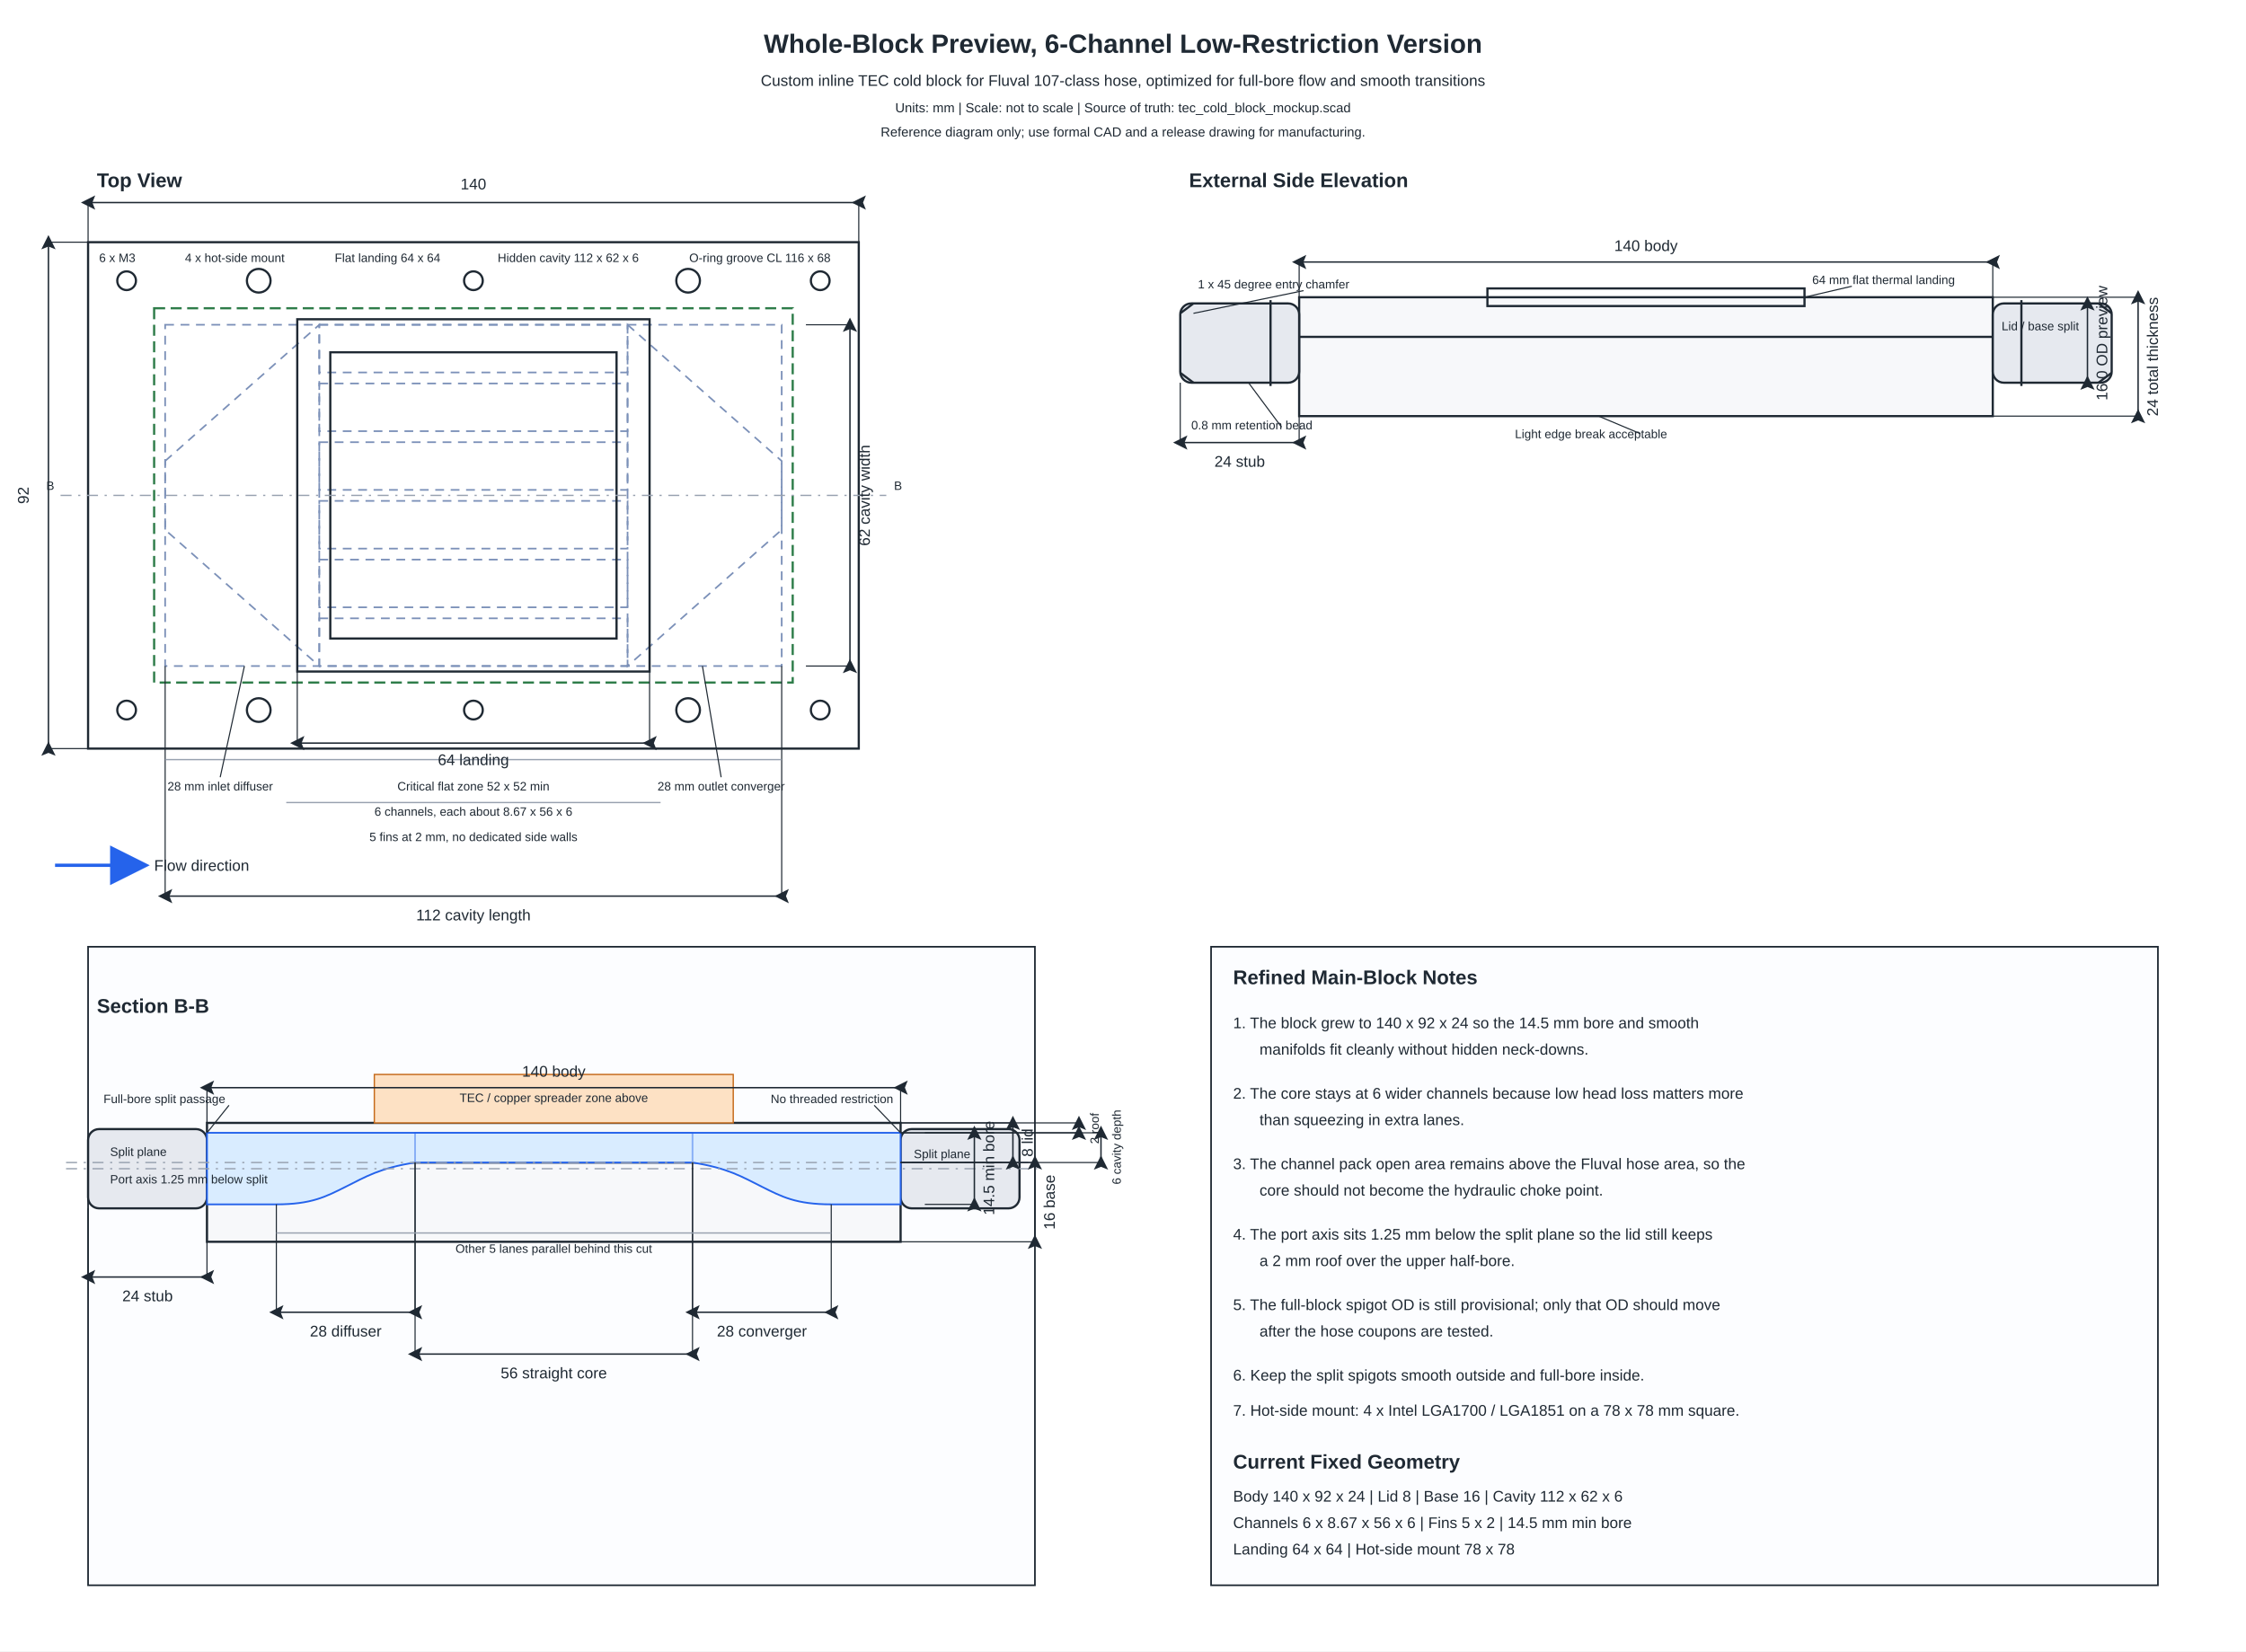
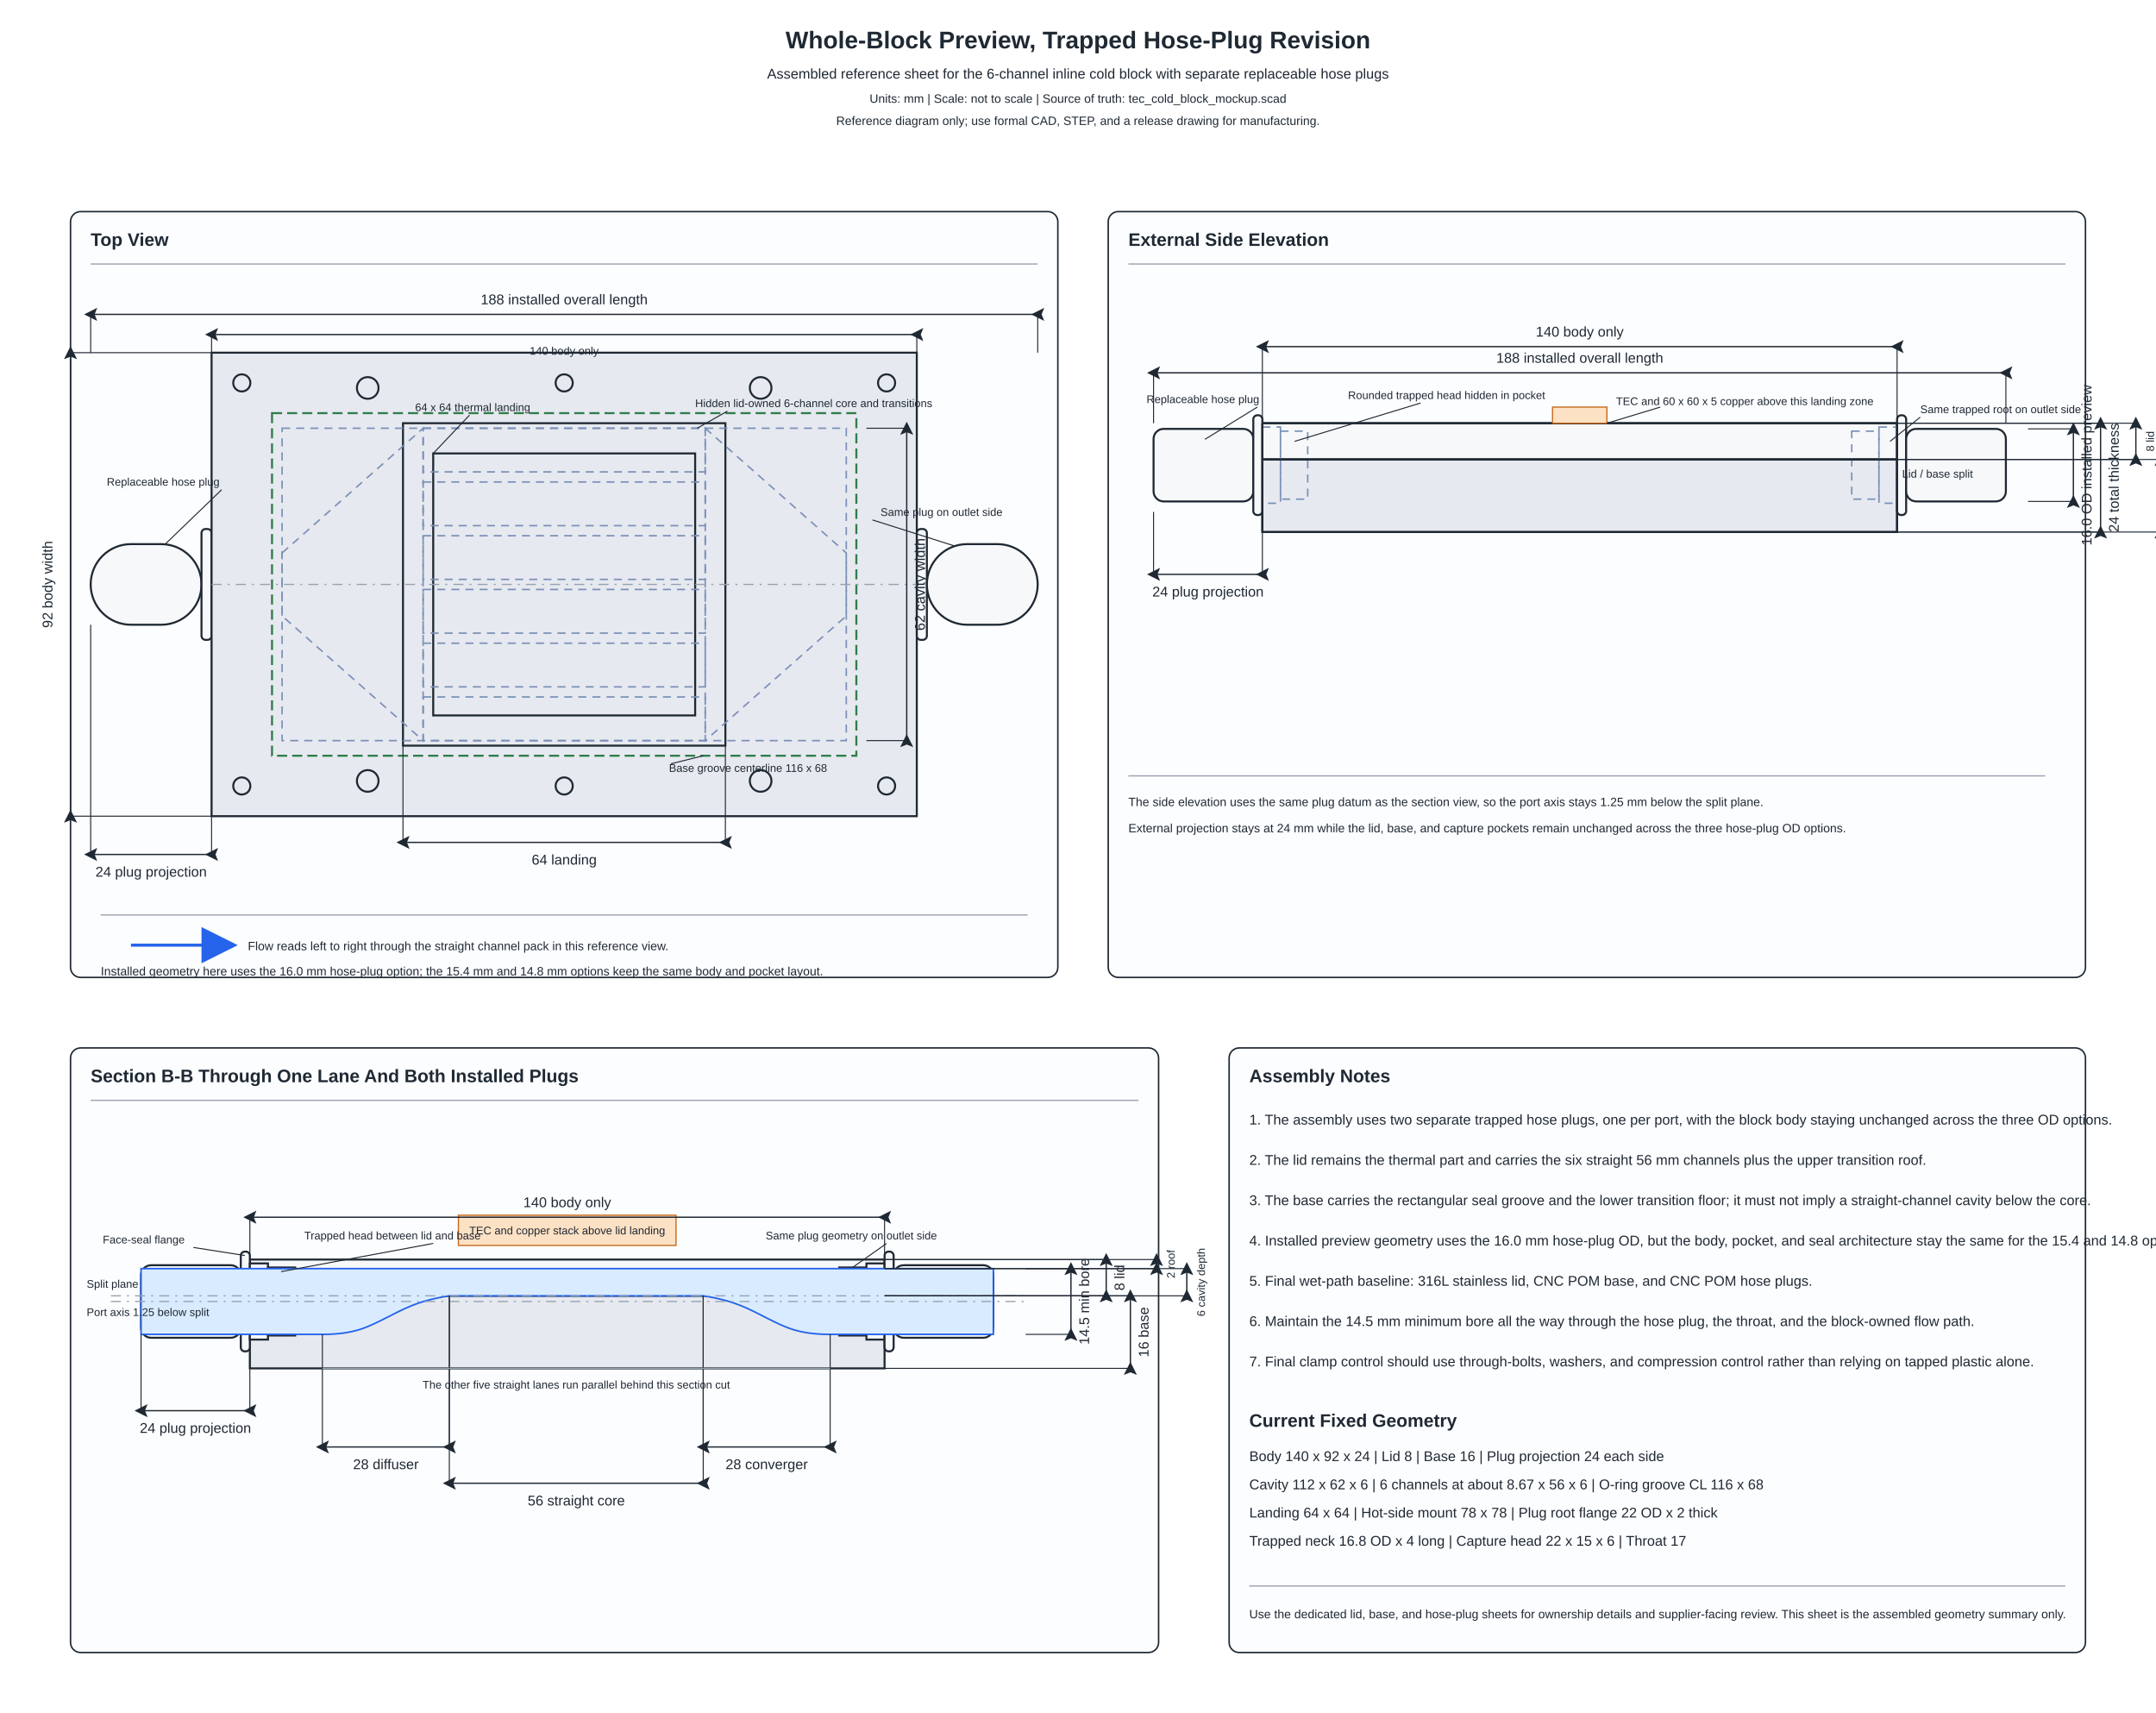
- <svg xmlns="http://www.w3.org/2000/svg" viewBox="0 0 2040 1500" width="2040" height="1500">
+ <svg xmlns="http://www.w3.org/2000/svg" viewBox="0 0 2140 1700" width="2140" height="1700">
  <defs>
    <marker id="dimArrow" markerWidth="10" markerHeight="10" refX="5" refY="5" orient="auto" markerUnits="strokeWidth">
      <path d="M0,5 L10,0 L8,5 L10,10 z" fill="#1f2933" />
    </marker>
    <marker id="flowArrow" markerWidth="12" markerHeight="12" refX="10" refY="6" orient="auto" markerUnits="strokeWidth">
      <path d="M0,0 L12,6 L0,12 z" fill="#2563eb" />
    </marker>
    <style>
      .title { font: 700 24px Arial, sans-serif; fill: #1f2933; }
      .subtitle { font: 700 18px Arial, sans-serif; fill: #1f2933; }
      .label { font: 14px Arial, sans-serif; fill: #1f2933; }
      .small { font: 12px Arial, sans-serif; fill: #1f2933; }
      .tiny { font: 11px Arial, sans-serif; fill: #1f2933; }
      .outline { fill: none; stroke: #1f2933; stroke-width: 2; }
      .hidden { fill: none; stroke: #7b90b8; stroke-width: 1.5; stroke-dasharray: 8 6; }
      .centerline { fill: none; stroke: #98a1af; stroke-width: 1.2; stroke-dasharray: 10 6 2 6; }
      .dim { fill: none; stroke: #1f2933; stroke-width: 1.3; marker-start: url(#dimArrow); marker-end: url(#dimArrow); }
      .ext { fill: none; stroke: #1f2933; stroke-width: 1; }
      .leader { fill: none; stroke: #1f2933; stroke-width: 1; }
      .divider { fill: none; stroke: #98a1af; stroke-width: 1.2; }
      .water { fill: #d9ecff; stroke: #2563eb; stroke-width: 1.6; }
      .metalA { fill: #f7f8fa; stroke: #1f2933; stroke-width: 2; }
      .metalB { fill: #e6e9ef; stroke: #1f2933; stroke-width: 2; }
      .oring { fill: none; stroke: #2f7d4a; stroke-width: 2; stroke-dasharray: 10 5; }
      .heat { fill: #fde1c4; stroke: #c56a1b; stroke-width: 1.2; }
      .noteBox { fill: #fcfdff; stroke: #1f2933; stroke-width: 1.5; }
    </style>
  </defs>
-   <rect x="0" y="0" width="2040" height="1500" fill="#fff" />
-   <text x="1020" y="48" text-anchor="middle" class="title">Whole-Block Preview, 6-Channel Low-Restriction Version</text>
-   <text x="1020" y="78" text-anchor="middle" class="label">Custom inline TEC cold block for Fluval 107-class hose, optimized for full-bore flow and smooth transitions</text>
-   <text x="1020" y="102" text-anchor="middle" class="small">Units: mm | Scale: not to scale | Source of truth: tec_cold_block_mockup.scad</text>
-   <text x="1020" y="124" text-anchor="middle" class="small">Reference diagram only; use formal CAD and a release drawing for manufacturing.</text>
-   <g transform="translate(80,220)">
-     <text x="8" y="-50" class="subtitle">Top View</text>
-     <rect x="0" y="0" width="700" height="460" class="outline" />
-     <rect x="70" y="75" width="560" height="310" class="hidden" />
-     <polygon points="70,198.75 210,75 210,385 70,261.25" class="hidden" />
-     <polygon points="490,75 630,198.75 630,261.25 490,385" class="hidden" />
-     <rect x="210" y="75" width="280" height="43.33" class="hidden" />
-     <rect x="210" y="128.33" width="280" height="43.33" class="hidden" />
-     <rect x="210" y="181.67" width="280" height="43.33" class="hidden" />
-     <rect x="210" y="235" width="280" height="43.33" class="hidden" />
-     <rect x="210" y="288.33" width="280" height="43.33" class="hidden" />
-     <rect x="210" y="341.67" width="280" height="43.33" class="hidden" />
-     <rect x="190" y="70" width="320" height="320" class="outline" />
-     <rect x="220" y="100" width="260" height="260" class="outline" />
-     <rect x="60" y="60" width="580" height="340" class="oring" />
-     <text x="10" y="18" class="tiny">6 x M3</text>
-     <text x="88" y="18" class="tiny">4 x hot-side mount</text>
-     <text x="224" y="18" class="tiny">Flat landing 64 x 64</text>
-     <text x="372" y="18" class="tiny">Hidden cavity 112 x 62 x 6</text>
-     <text x="546" y="18" class="tiny" fill="#2f7d4a">O-ring groove CL 116 x 68</text>
-     <circle cx="35" cy="35" r="8.5" class="outline" />
-     <circle cx="155" cy="35" r="10.75" class="outline" />
-     <circle cx="350" cy="35" r="8.5" class="outline" />
-     <circle cx="545" cy="35" r="10.75" class="outline" />
-     <circle cx="665" cy="35" r="8.5" class="outline" />
-     <circle cx="35" cy="425" r="8.5" class="outline" />
-     <circle cx="155" cy="425" r="10.75" class="outline" />
-     <circle cx="350" cy="425" r="8.5" class="outline" />
-     <circle cx="545" cy="425" r="10.75" class="outline" />
-     <circle cx="665" cy="425" r="8.5" class="outline" />
-     <line x1="-25" y1="230" x2="725" y2="230" class="centerline" />
-     <text x="-38" y="225" class="tiny">B</text>
-     <text x="732" y="225" class="tiny">B</text>
-     <line x1="-30" y1="566" x2="50" y2="566" stroke="#2563eb" stroke-width="3" marker-end="url(#flowArrow)" />
-     <text x="60" y="571" class="label" fill="#2563eb">Flow direction</text>
-     <line x1="0" y1="0" x2="0" y2="-36" class="ext" />
-     <line x1="700" y1="0" x2="700" y2="-36" class="ext" />
-     <line x1="0" y1="-36" x2="700" y2="-36" class="dim" />
-     <text x="350" y="-48" text-anchor="middle" class="label">140</text>
-     <line x1="0" y1="0" x2="-36" y2="0" class="ext" />
-     <line x1="0" y1="460" x2="-36" y2="460" class="ext" />
-     <line x1="-36" y1="0" x2="-36" y2="460" class="dim" />
-     <text x="-54" y="230" transform="rotate(-90 -54 230)" text-anchor="middle" class="label">92</text>
-     <line x1="70" y1="594" x2="630" y2="594" class="dim" />
-     <line x1="70" y1="385" x2="70" y2="594" class="ext" />
-     <line x1="630" y1="385" x2="630" y2="594" class="ext" />
-     <text x="350" y="616" text-anchor="middle" class="label">112 cavity length</text>
-     <line x1="652" y1="75" x2="692" y2="75" class="ext" />
-     <line x1="652" y1="385" x2="692" y2="385" class="ext" />
-     <line x1="692" y1="75" x2="692" y2="385" class="dim" />
-     <text x="710" y="230" transform="rotate(-90 710 230)" text-anchor="middle" class="label">62 cavity width</text>
-     <line x1="190" y1="455" x2="510" y2="455" class="dim" />
-     <line x1="190" y1="390" x2="190" y2="455" class="ext" />
-     <line x1="510" y1="390" x2="510" y2="455" class="ext" />
-     <line x1="70" y1="470" x2="630" y2="470" class="divider" />
-     <text x="120" y="498" text-anchor="middle" class="tiny">28 mm inlet diffuser</text>
-     <line x1="120" y1="486" x2="142" y2="385" class="leader" />
-     <text x="350" y="475" text-anchor="middle" class="label">64 landing</text>
-     <text x="350" y="498" text-anchor="middle" class="tiny">Critical flat zone 52 x 52 min</text>
-     <text x="575" y="498" text-anchor="middle" class="tiny">28 mm outlet converger</text>
-     <line x1="575" y1="486" x2="558" y2="385" class="leader" />
-     <line x1="180" y1="509" x2="520" y2="509" class="divider" />
-     <text x="350" y="521" text-anchor="middle" class="tiny">6 channels, each about 8.67 x 56 x 6</text>
-     <text x="350" y="544" text-anchor="middle" class="tiny">5 fins at 2 mm, no dedicated side walls</text>
-   </g>
-   <g transform="translate(1072,220)">
-     <text x="8" y="-50" class="subtitle">External Side Elevation</text>
-     <rect x="108" y="50" width="630" height="108" class="metalA" />
-     <rect x="0" y="55.625" width="108" height="72" rx="10" ry="10" class="metalB" />
-     <rect x="738" y="55.625" width="108" height="72" rx="10" ry="10" class="metalB" />
-     <line x1="0" y1="64.625" x2="12" y2="55.625" class="outline" />
-     <line x1="0" y1="118.625" x2="12" y2="127.625" class="outline" />
-     <line x1="846" y1="64.625" x2="834" y2="55.625" class="outline" />
-     <line x1="846" y1="118.625" x2="834" y2="127.625" class="outline" />
-     <line x1="82" y1="52.625" x2="82" y2="130.625" class="outline" />
-     <line x1="764" y1="52.625" x2="764" y2="130.625" class="outline" />
-     <line x1="108" y1="86" x2="738" y2="86" class="outline" />
-     <text x="746" y="80" class="tiny">Lid / base split</text>
-     <rect x="279" y="42" width="288" height="16" class="outline" />
-     <text x="574" y="38" class="tiny">64 mm flat thermal landing</text>
-     <line x1="610" y1="40" x2="567" y2="50" class="leader" />
-     <text x="16" y="42" class="tiny">1 x 45 degree entry chamfer</text>
-     <line x1="112" y1="44" x2="12" y2="64.625" class="leader" />
-     <text x="10" y="170" class="tiny">0.8 mm retention bead</text>
-     <line x1="92" y1="168" x2="62" y2="127.625" class="leader" />
-     <text x="304" y="178" class="tiny">Light edge break acceptable</text>
-     <line x1="418" y1="174" x2="380" y2="158" class="leader" />
-     <line x1="108" y1="18" x2="738" y2="18" class="dim" />
-     <line x1="108" y1="50" x2="108" y2="18" class="ext" />
-     <line x1="738" y1="50" x2="738" y2="18" class="ext" />
-     <text x="423" y="8" text-anchor="middle" class="label">140 body</text>
-     <line x1="0" y1="182" x2="108" y2="182" class="dim" />
-     <line x1="0" y1="127.625" x2="0" y2="182" class="ext" />
-     <line x1="108" y1="127.625" x2="108" y2="182" class="ext" />
-     <text x="54" y="204" text-anchor="middle" class="label">24 stub</text>
-     <line x1="780" y1="55.625" x2="824" y2="55.625" class="ext" />
-     <line x1="780" y1="127.625" x2="824" y2="127.625" class="ext" />
-     <line x1="824" y1="55.625" x2="824" y2="127.625" class="dim" />
-     <text x="842" y="91.625" transform="rotate(-90 842 91.625)" text-anchor="middle" class="label">16.0 OD preview</text>
-     <line x1="870" y1="50" x2="870" y2="158" class="dim" />
-     <line x1="738" y1="50" x2="870" y2="50" class="ext" />
-     <line x1="738" y1="158" x2="870" y2="158" class="ext" />
-     <text x="888" y="104" transform="rotate(-90 888 104)" text-anchor="middle" class="label">24 total thickness</text>
-   </g>
-   <g transform="translate(80,860)">
-     <rect x="0" y="0" width="860" height="580" class="noteBox" />
-     <g transform="translate(0,110)">
-       <text x="8" y="-50" class="subtitle">Section B-B</text>
-       <rect x="108" y="50" width="630" height="108" class="metalA" />
-       <rect x="0" y="55.625" width="108" height="72" rx="10" ry="10" class="metalB" />
-       <rect x="738" y="55.625" width="108" height="72" rx="10" ry="10" class="metalB" />
-       <line x1="108" y1="86" x2="738" y2="86" class="outline" />
-       <text x="750" y="82" class="tiny">Split plane</text>
-       <path d="M 108 59 L 738 59 L 738 124 L 675 124 C 643 124 630 117 612 108 C 594 99 581 91 549 86 L 297 86 C 265 91 252 99 234 108 C 216 117 203 124 171 124 L 108 124 Z" class="water" />
-       <rect x="297" y="59" width="252" height="27" class="water" opacity="0.45" />
-       <rect x="260" y="6" width="326" height="44" class="heat" />
-       <text x="423" y="31" text-anchor="middle" class="tiny">TEC / copper spreader zone above</text>
-       <line x1="-20" y1="86" x2="866" y2="86" class="centerline" />
-       <line x1="-20" y1="91.625" x2="866" y2="91.625" class="centerline" />
-       <text x="20" y="80" class="tiny">Split plane</text>
-       <text x="20" y="105" class="tiny">Port axis 1.25 mm below split</text>
-       <text x="14" y="32" class="tiny">Full-bore split passage</text>
-       <line x1="128" y1="34" x2="108" y2="59" class="leader" />
-       <text x="620" y="32" class="tiny">No threaded restriction</text>
-       <line x1="714" y1="34" x2="738" y2="59" class="leader" />
-       <line x1="108" y1="18" x2="738" y2="18" class="dim" />
-       <line x1="108" y1="50" x2="108" y2="18" class="ext" />
-       <line x1="738" y1="50" x2="738" y2="18" class="ext" />
-       <text x="423" y="8" text-anchor="middle" class="label">140 body</text>
-       <line x1="0" y1="190" x2="108" y2="190" class="dim" />
-       <line x1="0" y1="127.625" x2="0" y2="190" class="ext" />
-       <line x1="108" y1="127.625" x2="108" y2="190" class="ext" />
-       <text x="54" y="212" text-anchor="middle" class="label">24 stub</text>
-       <line x1="760" y1="59" x2="805" y2="59" class="ext" />
-       <line x1="760" y1="124" x2="805" y2="124" class="ext" />
-       <line x1="805" y1="59" x2="805" y2="124" class="dim" />
-       <text x="823" y="91" transform="rotate(-90 823 91)" text-anchor="middle" class="label">14.5 min bore</text>
-       <line x1="840" y1="50" x2="840" y2="86" class="dim" />
-       <line x1="738" y1="50" x2="840" y2="50" class="ext" />
-       <line x1="738" y1="86" x2="840" y2="86" class="ext" />
-       <text x="858" y="68" transform="rotate(-90 858 68)" text-anchor="middle" class="label">8 lid</text>
-       <line x1="860" y1="86" x2="860" y2="158" class="dim" />
-       <line x1="738" y1="86" x2="860" y2="86" class="ext" />
-       <line x1="738" y1="158" x2="860" y2="158" class="ext" />
-       <text x="878" y="122" transform="rotate(-90 878 122)" text-anchor="middle" class="label">16 base</text>
-       <line x1="900" y1="50" x2="900" y2="59" class="dim" />
-       <line x1="738" y1="50" x2="900" y2="50" class="ext" />
-       <line x1="738" y1="59" x2="900" y2="59" class="ext" />
-       <text x="918" y="55" transform="rotate(-90 918 55)" text-anchor="middle" class="tiny">2 roof</text>
-       <line x1="920" y1="59" x2="920" y2="86" class="dim" />
-       <line x1="738" y1="59" x2="920" y2="59" class="ext" />
-       <line x1="738" y1="86" x2="920" y2="86" class="ext" />
-       <text x="938" y="72" transform="rotate(-90 938 72)" text-anchor="middle" class="tiny">6 cavity depth</text>
-       <line x1="171" y1="222" x2="297" y2="222" class="dim" />
-       <line x1="171" y1="124" x2="171" y2="222" class="ext" />
-       <line x1="297" y1="86" x2="297" y2="222" class="ext" />
-       <text x="234" y="244" text-anchor="middle" class="label">28 diffuser</text>
-       <line x1="297" y1="260" x2="549" y2="260" class="dim" />
-       <line x1="297" y1="86" x2="297" y2="260" class="ext" />
-       <line x1="549" y1="86" x2="549" y2="260" class="ext" />
-       <text x="423" y="282" text-anchor="middle" class="label">56 straight core</text>
-       <line x1="549" y1="222" x2="675" y2="222" class="dim" />
-       <line x1="549" y1="86" x2="549" y2="222" class="ext" />
-       <line x1="675" y1="124" x2="675" y2="222" class="ext" />
-       <text x="612" y="244" text-anchor="middle" class="label">28 converger</text>
-       <line x1="171" y1="150" x2="675" y2="150" class="divider" />
-       <text x="423" y="168" text-anchor="middle" class="tiny">Other 5 lanes parallel behind this cut</text>
+   <rect x="0" y="0" width="2140" height="1700" fill="#fff" />
+   <text x="1070" y="48" text-anchor="middle" class="title">Whole-Block Preview, Trapped Hose-Plug Revision</text>
+   <text x="1070" y="78" text-anchor="middle" class="label">Assembled reference sheet for the 6-channel inline cold block with separate replaceable hose plugs</text>
+   <text x="1070" y="102" text-anchor="middle" class="small">Units: mm | Scale: not to scale | Source of truth: tec_cold_block_mockup.scad</text>
+   <text x="1070" y="124" text-anchor="middle" class="small">Reference diagram only; use formal CAD, STEP, and a release drawing for manufacturing.</text>
+   <g transform="translate(70,210)">
+     <rect x="0" y="0" width="980" height="760" rx="10" ry="10" class="noteBox" />
+     <text x="20" y="34" class="subtitle">Top View</text>
+     <line x1="20" y1="52" x2="960" y2="52" class="divider" />
+     <g transform="translate(0,10)">
+       <rect x="20" y="320" width="110" height="80" rx="40" ry="40" class="metalA" />
+       <rect x="130" y="305" width="10" height="110" rx="4" ry="4" class="metalA" />
+       <rect x="140" y="130" width="700" height="460" class="metalB" />
+       <rect x="840" y="305" width="10" height="110" rx="4" ry="4" class="metalA" />
+       <rect x="850" y="320" width="110" height="80" rx="40" ry="40" class="metalA" />
+       <rect x="200" y="190" width="580" height="340" class="oring" />
+       <rect x="330" y="200" width="320" height="320" class="outline" />
+       <rect x="360" y="230" width="260" height="260" class="outline" />
+       <rect x="210" y="205" width="560" height="310" class="hidden" />
+       <polygon points="210,328.75 350,205 350,515 210,391.25" class="hidden" />
+       <polygon points="630,205 770,328.75 770,391.25 630,515" class="hidden" />
+       <rect x="350" y="205" width="280" height="43.33" class="hidden" />
+       <rect x="350" y="258.33" width="280" height="43.33" class="hidden" />
+       <rect x="350" y="311.67" width="280" height="43.33" class="hidden" />
+       <rect x="350" y="365" width="280" height="43.33" class="hidden" />
+       <rect x="350" y="418.33" width="280" height="43.33" class="hidden" />
+       <rect x="350" y="471.67" width="280" height="43.33" class="hidden" />
+       <circle cx="170" cy="160" r="8.5" class="outline" />
+       <circle cx="295" cy="165" r="10.75" class="outline" />
+       <circle cx="490" cy="160" r="8.5" class="outline" />
+       <circle cx="685" cy="165" r="10.75" class="outline" />
+       <circle cx="810" cy="160" r="8.5" class="outline" />
+       <circle cx="170" cy="560" r="8.5" class="outline" />
+       <circle cx="295" cy="555" r="10.75" class="outline" />
+       <circle cx="490" cy="560" r="8.5" class="outline" />
+       <circle cx="685" cy="555" r="10.75" class="outline" />
+       <circle cx="810" cy="560" r="8.5" class="outline" />
+       <line x1="140" y1="360" x2="840" y2="360" class="centerline" />
+       <line x1="20" y1="92" x2="960" y2="92" class="dim" />
+       <line x1="20" y1="130" x2="20" y2="92" class="ext" />
+       <line x1="960" y1="130" x2="960" y2="92" class="ext" />
+       <text x="490" y="82" text-anchor="middle" class="label">188 installed overall length</text>
+       <line x1="140" y1="112" x2="840" y2="112" class="dim" />
+       <line x1="140" y1="130" x2="140" y2="112" class="ext" />
+       <line x1="840" y1="130" x2="840" y2="112" class="ext" />
+       <text x="490" y="132" text-anchor="middle" class="tiny">140 body only</text>
+       <line x1="0" y1="130" x2="0" y2="590" class="dim" />
+       <line x1="140" y1="130" x2="0" y2="130" class="ext" />
+       <line x1="140" y1="590" x2="0" y2="590" class="ext" />
+       <text x="-18" y="360" transform="rotate(-90 -18 360)" text-anchor="middle" class="label">92 body width</text>
+       <line x1="20" y1="628" x2="140" y2="628" class="dim" />
+       <line x1="20" y1="400" x2="20" y2="628" class="ext" />
+       <line x1="140" y1="415" x2="140" y2="628" class="ext" />
+       <text x="80" y="650" text-anchor="middle" class="label">24 plug projection</text>
+       <line x1="330" y1="616" x2="650" y2="616" class="dim" />
+       <line x1="330" y1="520" x2="330" y2="616" class="ext" />
+       <line x1="650" y1="520" x2="650" y2="616" class="ext" />
+       <text x="490" y="638" text-anchor="middle" class="label">64 landing</text>
+       <line x1="790" y1="205" x2="830" y2="205" class="ext" />
+       <line x1="790" y1="515" x2="830" y2="515" class="ext" />
+       <line x1="830" y1="205" x2="830" y2="515" class="dim" />
+       <text x="848" y="360" transform="rotate(-90 848 360)" text-anchor="middle" class="label">62 cavity width</text>
+       <text x="36" y="262" class="tiny">Replaceable hose plug</text>
+       <line x1="150" y1="266" x2="94" y2="320" class="leader" />
+       <text x="804" y="292" class="tiny">Same plug on outlet side</text>
+       <line x1="796" y1="296" x2="878" y2="322" class="leader" />
+       <text x="620" y="184" class="tiny">Hidden lid-owned 6-channel core and transitions</text>
+       <line x1="652" y1="188" x2="622" y2="205" class="leader" />
+       <text x="594" y="546" class="tiny" fill="#2f7d4a">Base groove centerline 116 x 68</text>
+       <line x1="596" y1="538" x2="628" y2="530" class="leader" />
+       <text x="342" y="188" class="tiny">64 x 64 thermal landing</text>
+       <line x1="396" y1="192" x2="360" y2="230" class="leader" />
+       <line x1="30" y1="688" x2="950" y2="688" class="divider" />
+       <line x1="60" y1="718" x2="160" y2="718" stroke="#2563eb" stroke-width="3" marker-end="url(#flowArrow)" />
+       <text x="176" y="723" class="small" fill="#2563eb">Flow reads left to right through the straight channel pack in this reference view.</text>
+       <text x="30" y="748" class="small">Installed geometry here uses the 16.0 mm hose-plug option; the 15.4 mm and 14.8 mm options keep the same body and pocket layout.</text>
    </g>
  </g>
-   <g transform="translate(1100,860)">
-     <rect x="0" y="0" width="860" height="580" class="noteBox" />
-     <text x="20" y="34" class="subtitle">Refined Main-Block Notes</text>
-     <text x="20" y="74" class="label">1. The block grew to 140 x 92 x 24 so the 14.5 mm bore and smooth</text>
-     <text x="44" y="98" class="label">manifolds fit cleanly without hidden neck-downs.</text>
-     <text x="20" y="138" class="label">2. The core stays at 6 wider channels because low head loss matters more</text>
-     <text x="44" y="162" class="label">than squeezing in extra lanes.</text>
-     <text x="20" y="202" class="label">3. The channel pack open area remains above the Fluval hose area, so the</text>
-     <text x="44" y="226" class="label">core should not become the hydraulic choke point.</text>
-     <text x="20" y="266" class="label">4. The port axis sits 1.25 mm below the split plane so the lid still keeps</text>
-     <text x="44" y="290" class="label">a 2 mm roof over the upper half-bore.</text>
-     <text x="20" y="330" class="label">5. The full-block spigot OD is still provisional; only that OD should move</text>
-     <text x="44" y="354" class="label">after the hose coupons are tested.</text>
-     <text x="20" y="394" class="label">6. Keep the split spigots smooth outside and full-bore inside.</text>
-     <text x="20" y="426" class="label">7. Hot-side mount: 4 x Intel LGA1700 / LGA1851 on a 78 x 78 mm square.</text>
-     <text x="20" y="474" class="subtitle">Current Fixed Geometry</text>
-     <text x="20" y="504" class="label">Body 140 x 92 x 24 | Lid 8 | Base 16 | Cavity 112 x 62 x 6</text>
-     <text x="20" y="528" class="label">Channels 6 x 8.67 x 56 x 6 | Fins 5 x 2 | 14.5 mm min bore</text>
-     <text x="20" y="552" class="label">Landing 64 x 64 | Hot-side mount 78 x 78</text>
+   <g transform="translate(1100,210)">
+     <rect x="0" y="0" width="970" height="760" rx="10" ry="10" class="noteBox" />
+     <text x="20" y="34" class="subtitle">External Side Elevation</text>
+     <line x1="20" y1="52" x2="950" y2="52" class="divider" />
+     <g transform="translate(0,40)">
+       <rect x="153" y="170" width="630" height="36" class="metalA" />
+       <rect x="153" y="206" width="630" height="72" class="metalB" />
+       <rect x="45" y="175.625" width="99" height="72" rx="10" ry="10" class="metalA" />
+       <rect x="144" y="162.125" width="9" height="99" rx="4" ry="4" class="metalA" />
+       <rect x="783" y="162.125" width="9" height="99" rx="4" ry="4" class="metalA" />
+       <rect x="792" y="175.625" width="99" height="72" rx="10" ry="10" class="metalA" />
+       <rect x="153" y="173.825" width="18" height="75.6" class="hidden" />
+       <rect x="171" y="177.875" width="27" height="67.5" class="hidden" />
+       <rect x="738" y="177.875" width="27" height="67.5" class="hidden" />
+       <rect x="765" y="173.825" width="18" height="75.6" class="hidden" />
+       <line x1="153" y1="206" x2="783" y2="206" class="outline" />
+       <line x1="153" y1="170" x2="783" y2="170" class="outline" />
+       <line x1="153" y1="278" x2="783" y2="278" class="outline" />
+       <line x1="153" y1="170" x2="153" y2="278" class="outline" />
+       <line x1="783" y1="170" x2="783" y2="278" class="outline" />
+       <rect x="441" y="154" width="54" height="16" class="heat" />
+       <text x="504" y="152" class="tiny">TEC and 60 x 60 x 5 copper above this landing zone</text>
+       <line x1="548" y1="154" x2="495" y2="170" class="leader" />
+       <text x="38" y="150" class="tiny">Replaceable hose plug</text>
+       <line x1="148" y1="154" x2="96" y2="186" class="leader" />
+       <text x="238" y="146" class="tiny">Rounded trapped head hidden in pocket</text>
+       <line x1="310" y1="150" x2="185" y2="188" class="leader" />
+       <text x="806" y="160" class="tiny">Same trapped root on outlet side</text>
+       <line x1="806" y1="164" x2="776" y2="188" class="leader" />
+       <text x="788" y="224" class="tiny">Lid / base split</text>
+       <line x1="45" y1="120" x2="891" y2="120" class="dim" />
+       <line x1="45" y1="170" x2="45" y2="120" class="ext" />
+       <line x1="891" y1="170" x2="891" y2="120" class="ext" />
+       <text x="468" y="110" text-anchor="middle" class="label">188 installed overall length</text>
+       <line x1="153" y1="94" x2="783" y2="94" class="dim" />
+       <line x1="153" y1="170" x2="153" y2="94" class="ext" />
+       <line x1="783" y1="170" x2="783" y2="94" class="ext" />
+       <text x="468" y="84" text-anchor="middle" class="label">140 body only</text>
+       <line x1="45" y1="320" x2="153" y2="320" class="dim" />
+       <line x1="45" y1="258" x2="45" y2="320" class="ext" />
+       <line x1="153" y1="271" x2="153" y2="320" class="ext" />
+       <text x="99" y="342" text-anchor="middle" class="label">24 plug projection</text>
+       <line x1="913" y1="175.625" x2="958" y2="175.625" class="ext" />
+       <line x1="913" y1="247.625" x2="958" y2="247.625" class="ext" />
+       <line x1="958" y1="175.625" x2="958" y2="247.625" class="dim" />
+       <text x="976" y="211.625" transform="rotate(-90 976 211.625)" text-anchor="middle" class="label">16.0 OD installed preview</text>
+       <line x1="985" y1="170" x2="985" y2="278" class="dim" />
+       <line x1="783" y1="170" x2="985" y2="170" class="ext" />
+       <line x1="783" y1="278" x2="985" y2="278" class="ext" />
+       <text x="1003" y="224" transform="rotate(-90 1003 224)" text-anchor="middle" class="label">24 total thickness</text>
+       <line x1="1020" y1="170" x2="1020" y2="206" class="dim" />
+       <line x1="783" y1="170" x2="1020" y2="170" class="ext" />
+       <line x1="783" y1="206" x2="1020" y2="206" class="ext" />
+       <text x="1038" y="188" transform="rotate(-90 1038 188)" text-anchor="middle" class="tiny">8 lid</text>
+       <line x1="1045" y1="206" x2="1045" y2="278" class="dim" />
+       <line x1="783" y1="206" x2="1045" y2="206" class="ext" />
+       <line x1="783" y1="278" x2="1045" y2="278" class="ext" />
+       <text x="1063" y="242" transform="rotate(-90 1063 242)" text-anchor="middle" class="tiny">16 base</text>
+       <line x1="20" y1="520" x2="930" y2="520" class="divider" />
+       <text x="20" y="550" class="small">The side elevation uses the same plug datum as the section view, so the port axis stays 1.25 mm below the split plane.</text>
+       <text x="20" y="576" class="small">External projection stays at 24 mm while the lid, base, and capture pockets remain unchanged across the three hose-plug OD options.</text>
+     </g>
+   </g>
+   <g transform="translate(70,1040)">
+     <rect x="0" y="0" width="1080" height="600" rx="10" ry="10" class="noteBox" />
+     <text x="20" y="34" class="subtitle">Section B-B Through One Lane And Both Installed Plugs</text>
+     <line x1="20" y1="52" x2="1060" y2="52" class="divider" />
+     <g transform="translate(0,40)">
+       <rect x="178" y="170" width="630" height="36" class="metalA" />
+       <rect x="178" y="206" width="630" height="72" class="metalB" />
+       <rect x="70" y="175.625" width="99" height="72" rx="10" ry="10" class="metalA" />
+       <rect x="169" y="162.125" width="9" height="99" rx="4" ry="4" class="metalA" />
+       <rect x="178" y="173.825" width="18" height="75.6" class="metalA" />
+       <rect x="196" y="177.875" width="27" height="67.5" class="metalA" />
+       <rect x="763" y="177.875" width="27" height="67.5" class="metalA" />
+       <rect x="790" y="173.825" width="18" height="75.6" class="metalA" />
+       <rect x="808" y="162.125" width="9" height="99" rx="4" ry="4" class="metalA" />
+       <rect x="817" y="175.625" width="99" height="72" rx="10" ry="10" class="metalA" />
+       <path d="M 70 179 L 250 179 L 376 179 L 628 179 L 754 179 L 916 179 L 916 244.25 L 754 244.25 C 722 244.25 709 237 691 228 C 673 219 660 211 628 206 L 376 206 C 344 211 331 219 313 228 C 295 237 282 244.25 250 244.25 L 70 244.25 Z" class="water" />
+       <rect x="385" y="126" width="216" height="30" class="heat" />
+       <text x="493" y="145" text-anchor="middle" class="tiny">TEC and copper stack above lid landing</text>
+       <line x1="40" y1="206" x2="948" y2="206" class="centerline" />
+       <line x1="40" y1="211.625" x2="948" y2="211.625" class="centerline" />
+       <text x="16" y="198" class="tiny">Split plane</text>
+       <text x="16" y="226" class="tiny">Port axis 1.25 below split</text>
+       <text x="32" y="154" class="tiny">Face-seal flange</text>
+       <line x1="122" y1="158" x2="173" y2="166" class="leader" />
+       <text x="232" y="150" class="tiny">Trapped head between lid and base</text>
+       <line x1="360" y1="154" x2="209" y2="182" class="leader" />
+       <text x="690" y="150" class="tiny">Same plug geometry on outlet side</text>
+       <line x1="810" y1="154" x2="776" y2="178" class="leader" />
+       <line x1="178" y1="128" x2="808" y2="128" class="dim" />
+       <line x1="178" y1="170" x2="178" y2="128" class="ext" />
+       <line x1="808" y1="170" x2="808" y2="128" class="ext" />
+       <text x="493" y="118" text-anchor="middle" class="label">140 body only</text>
+       <line x1="70" y1="320" x2="178" y2="320" class="dim" />
+       <line x1="70" y1="244.25" x2="70" y2="320" class="ext" />
+       <line x1="178" y1="261.125" x2="178" y2="320" class="ext" />
+       <text x="124" y="342" text-anchor="middle" class="label">24 plug projection</text>
+       <line x1="948" y1="179" x2="993" y2="179" class="ext" />
+       <line x1="948" y1="244.25" x2="993" y2="244.25" class="ext" />
+       <line x1="993" y1="179" x2="993" y2="244.25" class="dim" />
+       <text x="1011" y="211.625" transform="rotate(-90 1011 211.625)" text-anchor="middle" class="label">14.5 min bore</text>
+       <line x1="1028" y1="170" x2="1028" y2="206" class="dim" />
+       <line x1="808" y1="170" x2="1028" y2="170" class="ext" />
+       <line x1="808" y1="206" x2="1028" y2="206" class="ext" />
+       <text x="1046" y="188" transform="rotate(-90 1046 188)" text-anchor="middle" class="label">8 lid</text>
+       <line x1="1052" y1="206" x2="1052" y2="278" class="dim" />
+       <line x1="808" y1="206" x2="1052" y2="206" class="ext" />
+       <line x1="808" y1="278" x2="1052" y2="278" class="ext" />
+       <text x="1070" y="242" transform="rotate(-90 1070 242)" text-anchor="middle" class="label">16 base</text>
+       <line x1="1078" y1="170" x2="1078" y2="179" class="dim" />
+       <line x1="808" y1="170" x2="1078" y2="170" class="ext" />
+       <line x1="808" y1="179" x2="1078" y2="179" class="ext" />
+       <text x="1096" y="174.5" transform="rotate(-90 1096 174.5)" text-anchor="middle" class="tiny">2 roof</text>
+       <line x1="1108" y1="179" x2="1108" y2="206" class="dim" />
+       <line x1="808" y1="179" x2="1108" y2="179" class="ext" />
+       <line x1="808" y1="206" x2="1108" y2="206" class="ext" />
+       <text x="1126" y="192.5" transform="rotate(-90 1126 192.5)" text-anchor="middle" class="tiny">6 cavity depth</text>
+       <line x1="250" y1="356" x2="376" y2="356" class="dim" />
+       <line x1="250" y1="244.25" x2="250" y2="356" class="ext" />
+       <line x1="376" y1="206" x2="376" y2="356" class="ext" />
+       <text x="313" y="378" text-anchor="middle" class="label">28 diffuser</text>
+       <line x1="376" y1="392" x2="628" y2="392" class="dim" />
+       <line x1="376" y1="206" x2="376" y2="392" class="ext" />
+       <line x1="628" y1="206" x2="628" y2="392" class="ext" />
+       <text x="502" y="414" text-anchor="middle" class="label">56 straight core</text>
+       <line x1="628" y1="356" x2="754" y2="356" class="dim" />
+       <line x1="628" y1="206" x2="628" y2="356" class="ext" />
+       <line x1="754" y1="244.25" x2="754" y2="356" class="ext" />
+       <text x="691" y="378" text-anchor="middle" class="label">28 converger</text>
+       <line x1="250" y1="278" x2="754" y2="278" class="divider" />
+       <text x="502" y="298" text-anchor="middle" class="tiny">The other five straight lanes run parallel behind this section cut</text>
+     </g>
+   </g>
+   <g transform="translate(1220,1040)">
+     <rect x="0" y="0" width="850" height="600" rx="10" ry="10" class="noteBox" />
+     <text x="20" y="34" class="subtitle">Assembly Notes</text>
+     <text x="20" y="76" class="label">1. The assembly uses two separate trapped hose plugs, one per port, with the block body staying unchanged across the three OD options.</text>
+     <text x="20" y="116" class="label">2. The lid remains the thermal part and carries the six straight 56 mm channels plus the upper transition roof.</text>
+     <text x="20" y="156" class="label">3. The base carries the rectangular seal groove and the lower transition floor; it must not imply a straight-channel cavity below the core.</text>
+     <text x="20" y="196" class="label">4. Installed preview geometry uses the 16.0 mm hose-plug OD, but the body, pocket, and seal architecture stay the same for the 15.4 and 14.8 options.</text>
+     <text x="20" y="236" class="label">5. Final wet-path baseline: 316L stainless lid, CNC POM base, and CNC POM hose plugs.</text>
+     <text x="20" y="276" class="label">6. Maintain the 14.5 mm minimum bore all the way through the hose plug, the throat, and the block-owned flow path.</text>
+     <text x="20" y="316" class="label">7. Final clamp control should use through-bolts, washers, and compression control rather than relying on tapped plastic alone.</text>
+     <text x="20" y="376" class="subtitle">Current Fixed Geometry</text>
+     <text x="20" y="410" class="label">Body 140 x 92 x 24 | Lid 8 | Base 16 | Plug projection 24 each side</text>
+     <text x="20" y="438" class="label">Cavity 112 x 62 x 6 | 6 channels at about 8.67 x 56 x 6 | O-ring groove CL 116 x 68</text>
+     <text x="20" y="466" class="label">Landing 64 x 64 | Hot-side mount 78 x 78 | Plug root flange 22 OD x 2 thick</text>
+     <text x="20" y="494" class="label">Trapped neck 16.8 OD x 4 long | Capture head 22 x 15 x 6 | Throat 17</text>
+     <line x1="20" y1="534" x2="830" y2="534" class="divider" />
+     <text x="20" y="566" class="small">Use the dedicated lid, base, and hose-plug sheets for ownership details and supplier-facing review. This sheet is the assembled geometry summary only.</text>
  </g>
</svg>
